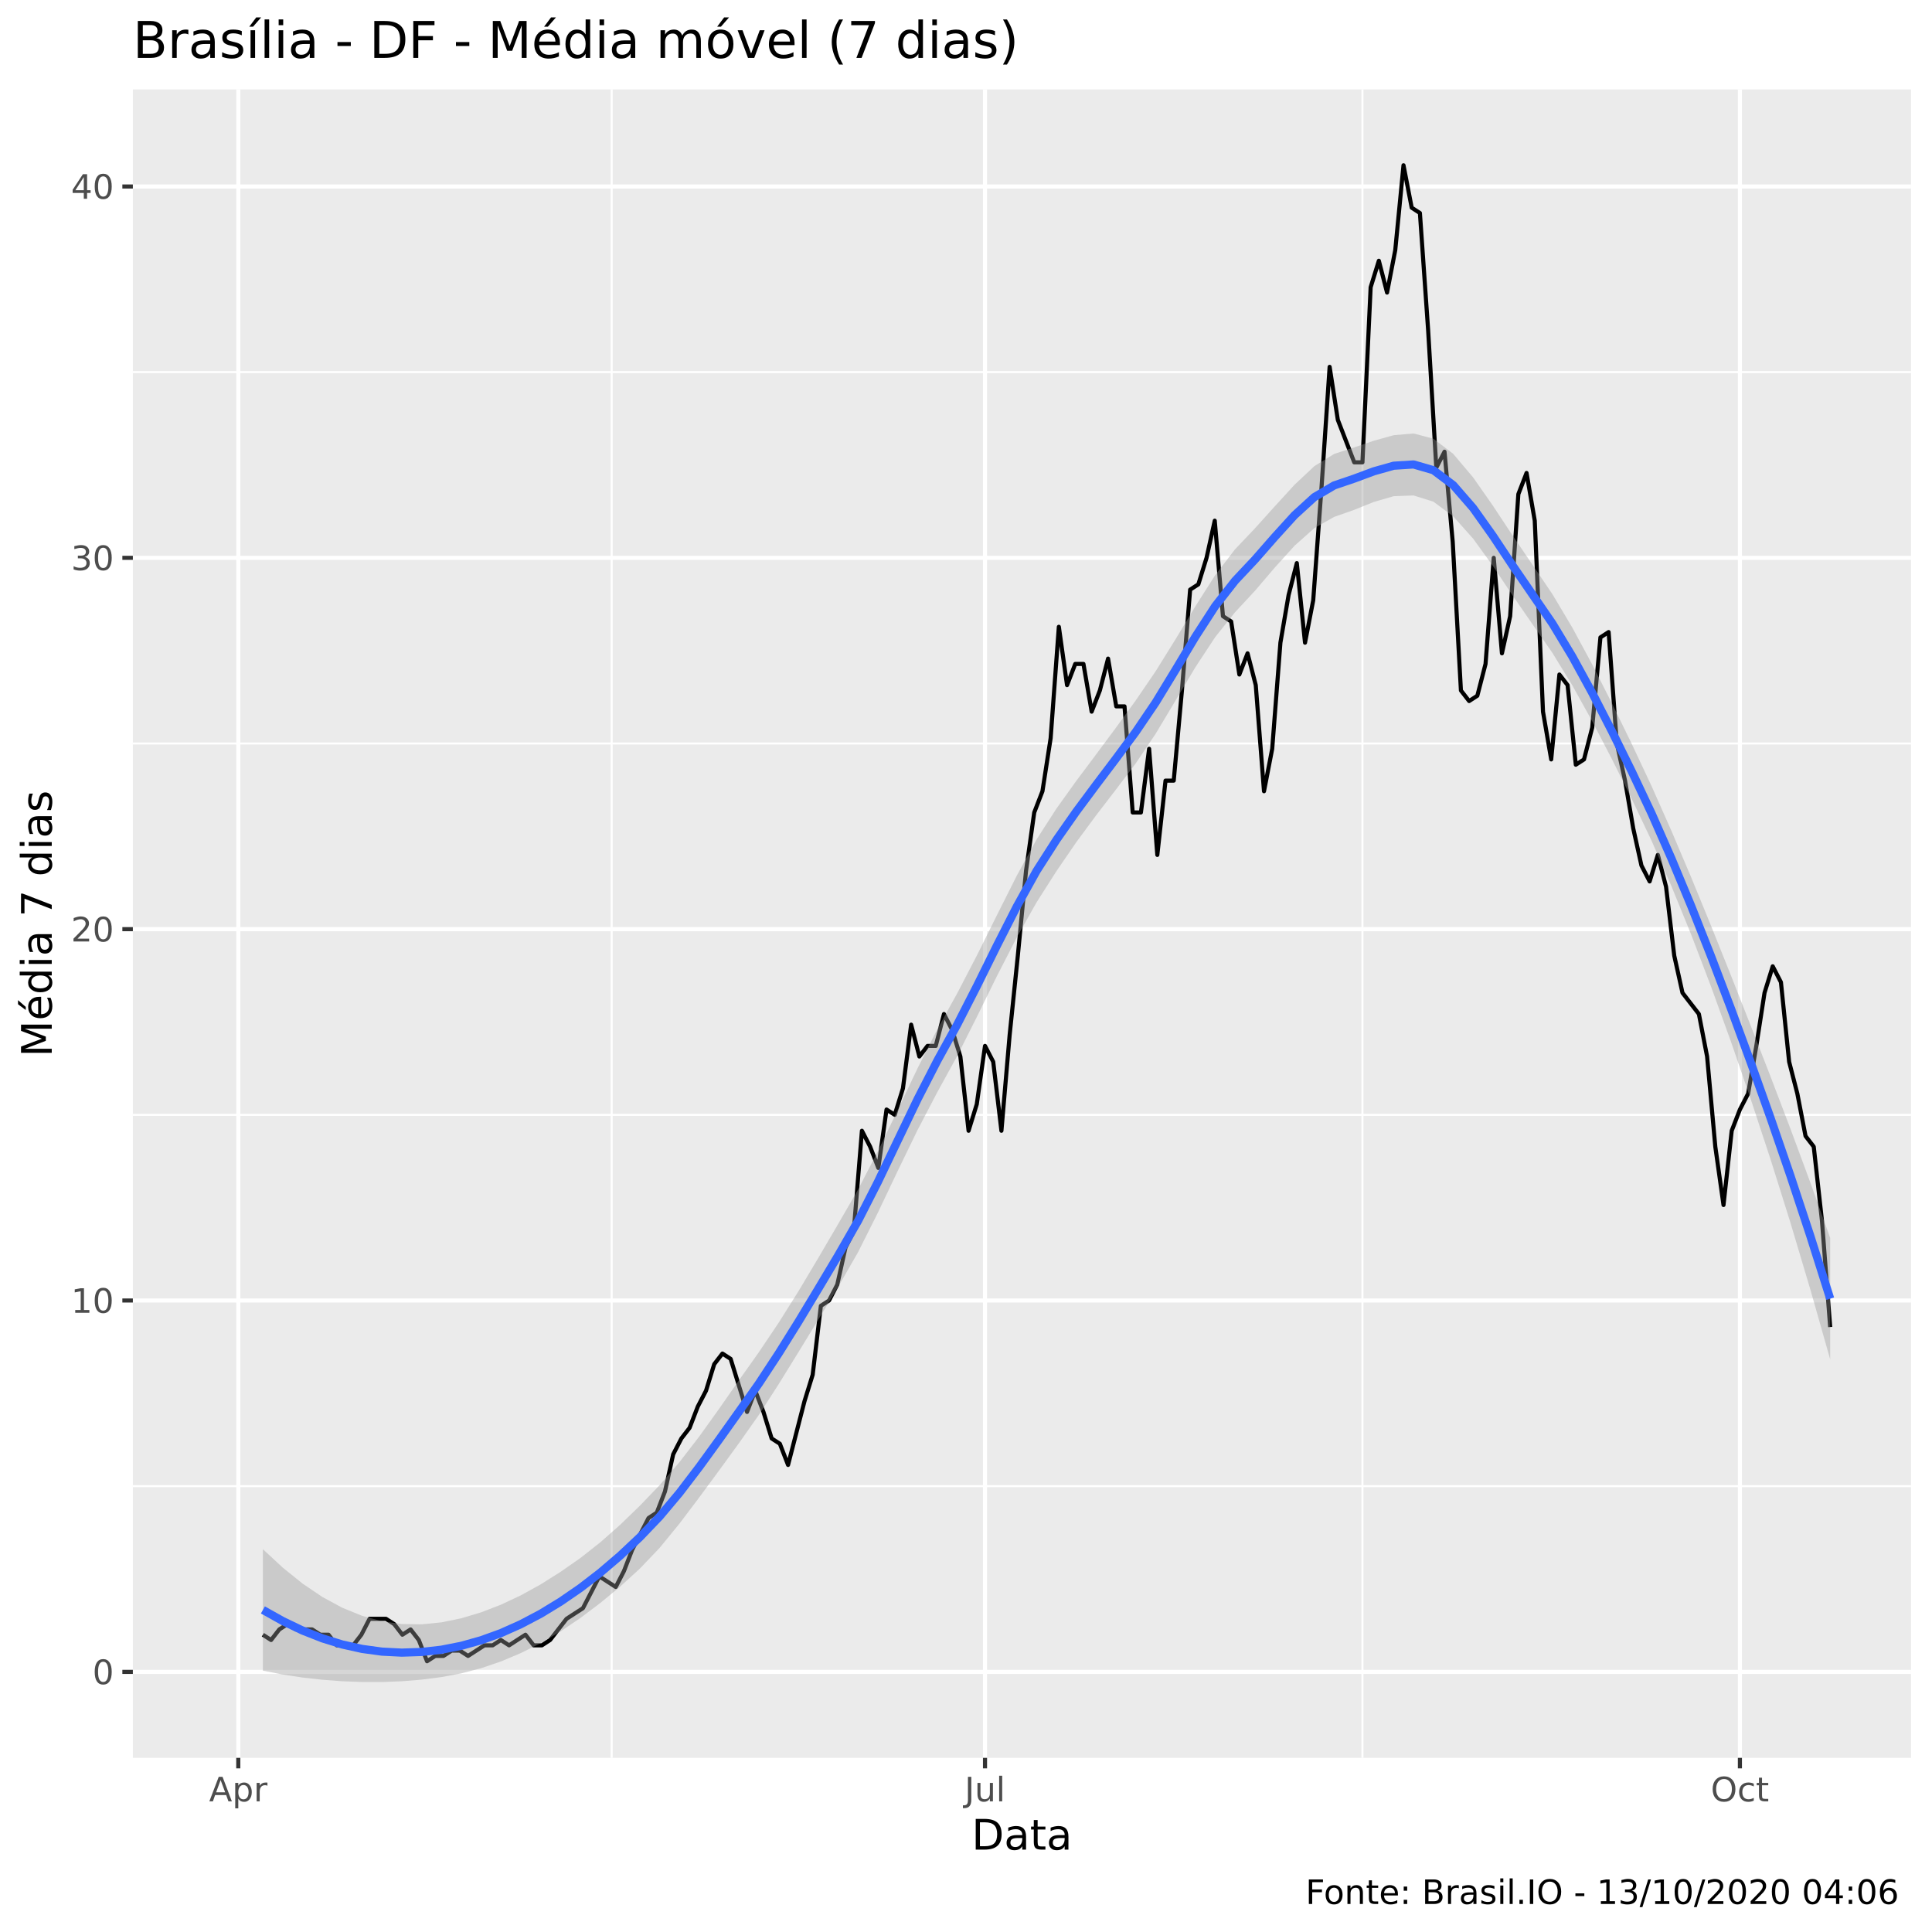
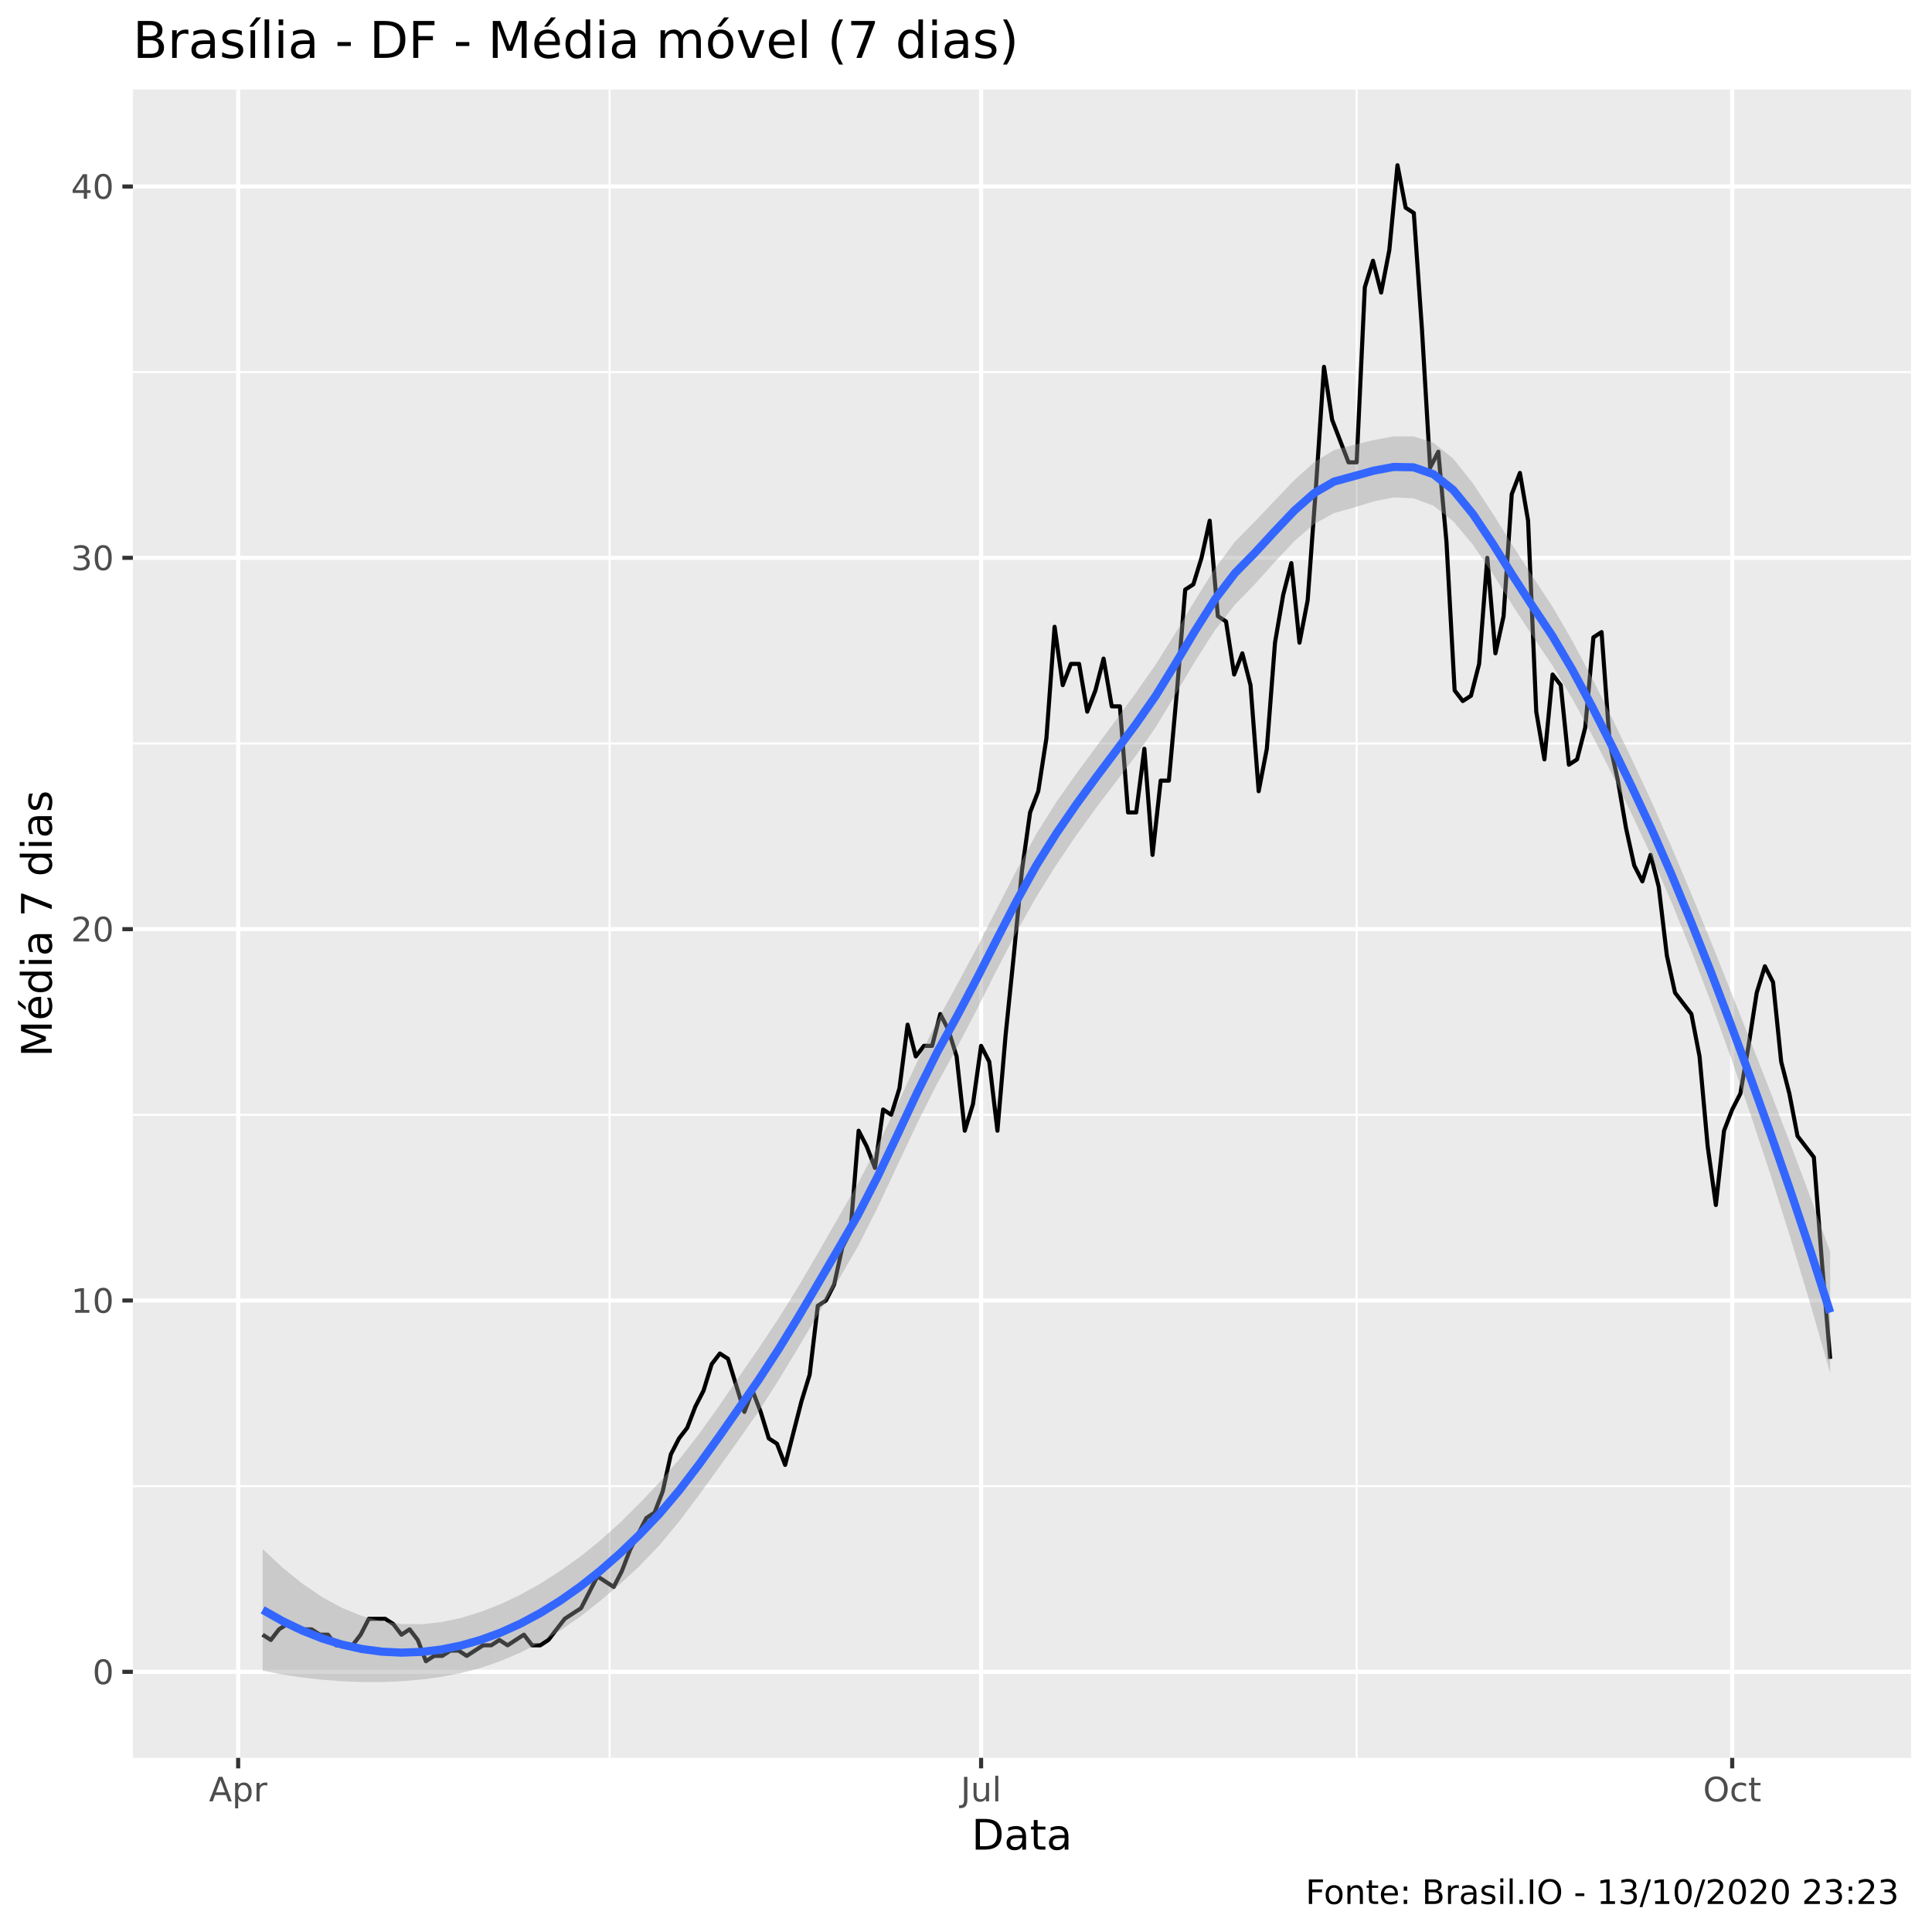
<svg xmlns="http://www.w3.org/2000/svg" viewBox="0 0 504.00 504.00">
  <defs>
    <style type="text/css">
    line, polyline, polygon, path, rect, circle {
      fill: none;
      stroke: #000000;
      stroke-linecap: round;
      stroke-linejoin: round;
      stroke-miterlimit: 10.00;
    }
  </style>
  </defs>
  <rect width="100%" height="100%" style="stroke: none; fill: #FFFFFF;" />
  <rect x="0" y="0.00" width="504.00" height="504.00" style="stroke-width: 1.07; stroke: #FFFFFF; fill: #FFFFFF;" />
  <defs>
    <clipPath id="cpMzQuNjZ8NDk4LjUyfDQ1OC41N3wyMy4zMw==">
      <rect x="34.66" y="23.33" width="463.87" height="435.24" />
    </clipPath>
  </defs>
  <rect x="34.66" y="23.33" width="463.87" height="435.24" style="stroke-width: 1.07; stroke: none; fill: #EBEBEB;" clip-path="url(#cpMzQuNjZ8NDk4LjUyfDQ1OC41N3wyMy4zMw==)" />
-   <polyline points="34.66,387.70 498.52,387.70 " style="stroke-width: 0.53; stroke: #FFFFFF; stroke-linecap: butt;" clip-path="url(#cpMzQuNjZ8NDk4LjUyfDQ1OC41N3wyMy4zMw==)" />
-   <polyline points="34.66,290.83 498.52,290.83 " style="stroke-width: 0.53; stroke: #FFFFFF; stroke-linecap: butt;" clip-path="url(#cpMzQuNjZ8NDk4LjUyfDQ1OC41N3wyMy4zMw==)" />
-   <polyline points="34.66,193.96 498.52,193.96 " style="stroke-width: 0.53; stroke: #FFFFFF; stroke-linecap: butt;" clip-path="url(#cpMzQuNjZ8NDk4LjUyfDQ1OC41N3wyMy4zMw==)" />
+   <polyline points="34.66,387.69 498.52,387.69 " style="stroke-width: 0.53; stroke: #FFFFFF; stroke-linecap: butt;" clip-path="url(#cpMzQuNjZ8NDk4LjUyfDQ1OC41N3wyMy4zMw==)" />
+   <polyline points="34.66,290.82 498.52,290.82 " style="stroke-width: 0.53; stroke: #FFFFFF; stroke-linecap: butt;" clip-path="url(#cpMzQuNjZ8NDk4LjUyfDQ1OC41N3wyMy4zMw==)" />
+   <polyline points="34.66,193.95 498.52,193.95 " style="stroke-width: 0.53; stroke: #FFFFFF; stroke-linecap: butt;" clip-path="url(#cpMzQuNjZ8NDk4LjUyfDQ1OC41N3wyMy4zMw==)" />
  <polyline points="34.66,97.08 498.52,97.08 " style="stroke-width: 0.53; stroke: #FFFFFF; stroke-linecap: butt;" clip-path="url(#cpMzQuNjZ8NDk4LjUyfDQ1OC41N3wyMy4zMw==)" />
-   <polyline points="159.56,458.57 159.56,23.33 " style="stroke-width: 0.53; stroke: #FFFFFF; stroke-linecap: butt;" clip-path="url(#cpMzQuNjZ8NDk4LjUyfDQ1OC41N3wyMy4zMw==)" />
-   <polyline points="355.42,458.57 355.42,23.33 " style="stroke-width: 0.53; stroke: #FFFFFF; stroke-linecap: butt;" clip-path="url(#cpMzQuNjZ8NDk4LjUyfDQ1OC41N3wyMy4zMw==)" />
-   <polyline points="34.66,436.14 498.52,436.14 " style="stroke-width: 1.07; stroke: #FFFFFF; stroke-linecap: butt;" clip-path="url(#cpMzQuNjZ8NDk4LjUyfDQ1OC41N3wyMy4zMw==)" />
+   <polyline points="159.03,458.57 159.03,23.33 " style="stroke-width: 0.53; stroke: #FFFFFF; stroke-linecap: butt;" clip-path="url(#cpMzQuNjZ8NDk4LjUyfDQ1OC41N3wyMy4zMw==)" />
+   <polyline points="353.91,458.57 353.91,23.33 " style="stroke-width: 0.53; stroke: #FFFFFF; stroke-linecap: butt;" clip-path="url(#cpMzQuNjZ8NDk4LjUyfDQ1OC41N3wyMy4zMw==)" />
+   <polyline points="34.66,436.13 498.52,436.13 " style="stroke-width: 1.07; stroke: #FFFFFF; stroke-linecap: butt;" clip-path="url(#cpMzQuNjZ8NDk4LjUyfDQ1OC41N3wyMy4zMw==)" />
  <polyline points="34.66,339.26 498.52,339.26 " style="stroke-width: 1.07; stroke: #FFFFFF; stroke-linecap: butt;" clip-path="url(#cpMzQuNjZ8NDk4LjUyfDQ1OC41N3wyMy4zMw==)" />
  <polyline points="34.66,242.39 498.52,242.39 " style="stroke-width: 1.07; stroke: #FFFFFF; stroke-linecap: butt;" clip-path="url(#cpMzQuNjZ8NDk4LjUyfDQ1OC41N3wyMy4zMw==)" />
  <polyline points="34.66,145.52 498.52,145.52 " style="stroke-width: 1.07; stroke: #FFFFFF; stroke-linecap: butt;" clip-path="url(#cpMzQuNjZ8NDk4LjUyfDQ1OC41N3wyMy4zMw==)" />
  <polyline points="34.66,48.65 498.52,48.65 " style="stroke-width: 1.07; stroke: #FFFFFF; stroke-linecap: butt;" clip-path="url(#cpMzQuNjZ8NDk4LjUyfDQ1OC41N3wyMy4zMw==)" />
-   <polyline points="62.16,458.57 62.16,23.33 " style="stroke-width: 1.07; stroke: #FFFFFF; stroke-linecap: butt;" clip-path="url(#cpMzQuNjZ8NDk4LjUyfDQ1OC41N3wyMy4zMw==)" />
-   <polyline points="256.96,458.57 256.96,23.33 " style="stroke-width: 1.07; stroke: #FFFFFF; stroke-linecap: butt;" clip-path="url(#cpMzQuNjZ8NDk4LjUyfDQ1OC41N3wyMy4zMw==)" />
-   <polyline points="453.89,458.57 453.89,23.33 " style="stroke-width: 1.07; stroke: #FFFFFF; stroke-linecap: butt;" clip-path="url(#cpMzQuNjZ8NDk4LjUyfDQ1OC41N3wyMy4zMw==)" />
-   <polyline points="68.58,426.45 70.72,427.83 72.86,425.07 75.01,423.68 77.15,425.07 79.29,425.07 81.43,425.07 83.57,426.45 85.71,426.45 87.85,429.22 89.99,429.22 92.13,429.22 94.27,426.45 96.41,422.30 98.55,422.30 100.69,422.30 102.83,423.68 104.97,426.45 107.11,425.07 109.25,427.83 111.40,433.37 113.54,431.98 115.68,431.98 117.82,430.60 119.96,430.60 122.10,431.98 124.24,430.60 126.38,429.22 128.52,429.22 130.66,427.83 132.80,429.22 134.94,427.83 137.08,426.45 139.22,429.22 141.36,429.22 143.50,427.83 145.64,425.07 147.79,422.30 149.93,420.91 152.07,419.53 154.21,415.38 156.35,411.23 158.49,412.61 160.63,413.99 162.77,409.84 164.91,404.31 167.05,400.16 169.19,396.00 171.33,394.62 173.47,389.08 175.61,379.40 177.75,375.25 179.89,372.48 182.03,366.94 184.18,362.79 186.32,355.87 188.46,353.10 190.60,354.49 192.74,361.41 194.88,368.33 197.02,362.79 199.16,368.33 201.30,375.25 203.44,376.63 205.58,382.16 207.72,373.86 209.86,365.56 212.00,358.64 214.14,340.65 216.28,339.26 218.42,335.11 220.57,325.43 222.71,321.27 224.85,294.98 226.99,299.13 229.13,304.67 231.27,289.44 233.41,290.83 235.55,283.91 237.69,267.30 239.83,275.61 241.97,272.84 244.11,272.84 246.25,264.53 248.39,268.69 250.53,275.61 252.67,294.98 254.81,288.06 256.96,272.84 259.10,276.99 261.24,294.98 263.38,270.07 265.52,249.31 267.66,227.17 269.80,211.95 271.94,206.41 274.08,192.57 276.22,163.51 278.36,178.73 280.50,173.20 282.64,173.20 284.78,185.65 286.92,180.12 289.06,171.81 291.20,184.27 293.35,184.27 295.49,211.95 297.63,211.95 299.77,195.34 301.91,223.02 304.05,203.64 306.19,203.64 308.33,180.12 310.47,153.82 312.61,152.44 314.75,145.52 316.89,135.83 319.03,160.74 321.17,162.13 323.31,175.96 325.45,170.43 327.59,178.73 329.74,206.41 331.88,195.34 334.02,167.66 336.16,155.21 338.30,146.90 340.44,167.66 342.58,156.59 344.72,127.53 346.86,95.70 349.00,109.54 351.14,115.07 353.28,120.61 355.42,120.61 357.56,74.94 359.70,68.02 361.84,76.32 363.98,65.25 366.13,43.11 368.27,54.18 370.41,55.57 372.55,86.01 374.69,121.99 376.83,117.84 378.97,141.37 381.11,180.12 383.25,182.88 385.39,181.50 387.53,173.20 389.67,145.52 391.81,170.43 393.95,160.74 396.09,128.91 398.23,123.38 400.37,135.83 402.52,185.65 404.66,198.11 406.80,175.96 408.94,178.73 411.08,199.49 413.22,198.11 415.36,189.80 417.50,166.28 419.64,164.89 421.78,193.96 423.92,203.64 426.06,216.10 428.20,225.79 430.34,229.94 432.48,223.02 434.62,231.32 436.76,249.31 438.91,259.00 441.05,261.77 443.19,264.53 445.33,275.61 447.47,299.13 449.61,314.35 451.75,294.98 453.89,289.44 456.03,285.29 458.17,272.84 460.31,259.00 462.45,252.08 464.59,256.23 466.73,276.99 468.87,285.29 471.01,296.36 473.15,299.13 475.30,318.51 477.44,346.18 " style="stroke-width: 1.07; stroke-linecap: butt;" clip-path="url(#cpMzQuNjZ8NDk4LjUyfDQ1OC41N3wyMy4zMw==)" />
-   <polygon points="68.58,404.14 73.76,408.94 78.93,413.11 84.11,416.61 89.29,419.41 94.46,421.52 99.64,422.93 104.81,423.66 109.99,423.74 115.16,423.22 120.34,422.16 125.51,420.61 130.69,418.61 135.86,416.18 141.04,413.32 146.21,410.06 151.39,406.45 156.56,402.38 161.74,397.81 166.92,392.80 172.09,387.41 177.27,381.40 182.44,374.70 187.62,367.47 192.79,360.05 197.97,352.74 203.14,345.04 208.32,336.80 213.49,328.12 218.67,319.27 223.84,310.32 229.02,300.31 234.19,289.56 239.37,278.67 244.55,268.44 249.72,259.10 254.90,249.13 260.07,238.73 265.25,228.43 270.42,218.97 275.60,210.93 280.77,203.71 285.95,196.79 291.12,189.83 296.30,182.69 301.47,175.11 306.65,166.78 311.82,158.19 317.00,150.05 322.18,143.30 327.35,137.86 332.53,132.11 337.70,126.46 342.88,121.60 348.05,118.41 353.23,116.73 358.40,114.97 363.58,113.53 368.75,113.08 373.93,114.44 379.10,118.40 384.28,124.53 389.45,131.92 394.63,139.76 399.81,147.36 404.98,155.00 410.16,163.71 415.33,173.28 420.51,183.48 425.68,194.07 430.86,205.10 436.03,216.76 441.21,228.95 446.38,241.56 451.56,254.49 456.73,267.62 461.91,280.92 467.09,294.51 472.26,308.48 477.44,322.94 477.44,354.62 472.26,336.37 467.09,319.03 461.91,302.52 456.73,286.79 451.56,271.76 446.38,257.43 441.21,243.89 436.03,231.19 430.86,219.36 425.68,208.43 420.51,198.05 415.33,188.10 410.16,178.78 404.98,170.32 399.81,162.89 394.63,155.39 389.45,147.64 384.28,140.50 379.10,134.70 373.93,130.87 368.75,129.25 363.58,129.44 358.40,130.94 353.23,133.02 348.05,134.84 342.88,137.76 337.70,142.37 332.53,148.09 327.35,154.16 322.18,159.72 317.00,166.21 311.82,174.09 306.65,182.77 301.47,191.42 296.30,199.11 291.12,205.96 285.95,212.69 280.77,219.71 275.60,227.25 270.42,235.38 265.25,244.55 260.07,254.62 254.90,265.14 249.72,275.44 244.55,284.85 239.37,294.78 234.19,305.45 229.02,316.33 223.84,326.66 218.67,335.68 213.49,344.22 208.32,352.69 203.14,361.07 197.97,369.10 192.79,376.45 187.62,383.56 182.44,390.59 177.27,397.44 172.09,403.78 166.92,409.20 161.74,413.93 156.56,418.20 151.39,422.09 146.21,425.60 141.04,428.64 135.86,431.24 130.69,433.42 125.51,435.18 120.34,436.53 115.16,437.50 109.99,438.17 104.81,438.59 99.64,438.79 94.46,438.78 89.29,438.59 84.11,438.20 78.93,437.62 73.76,436.83 68.58,435.82 " style="stroke-width: 0.00; stroke: none; fill: #999999; fill-opacity: 0.40;" clip-path="url(#cpMzQuNjZ8NDk4LjUyfDQ1OC41N3wyMy4zMw==)" />
-   <polyline points="68.58,404.14 73.76,408.94 78.93,413.11 84.11,416.61 89.29,419.41 94.46,421.52 99.64,422.93 104.81,423.66 109.99,423.74 115.16,423.22 120.34,422.16 125.51,420.61 130.69,418.61 135.86,416.18 141.04,413.32 146.21,410.06 151.39,406.45 156.56,402.38 161.74,397.81 166.92,392.80 172.09,387.41 177.27,381.40 182.44,374.70 187.62,367.47 192.79,360.05 197.97,352.74 203.14,345.04 208.32,336.80 213.49,328.12 218.67,319.27 223.84,310.32 229.02,300.31 234.19,289.56 239.37,278.67 244.55,268.44 249.72,259.10 254.90,249.13 260.07,238.73 265.25,228.43 270.42,218.97 275.60,210.93 280.77,203.71 285.95,196.79 291.12,189.83 296.30,182.69 301.47,175.11 306.65,166.78 311.82,158.19 317.00,150.05 322.18,143.30 327.35,137.86 332.53,132.11 337.70,126.46 342.88,121.60 348.05,118.41 353.23,116.73 358.40,114.97 363.58,113.53 368.75,113.08 373.93,114.44 379.10,118.40 384.28,124.53 389.45,131.92 394.63,139.76 399.81,147.36 404.98,155.00 410.16,163.71 415.33,173.28 420.51,183.48 425.68,194.07 430.86,205.10 436.03,216.76 441.21,228.95 446.38,241.56 451.56,254.49 456.73,267.62 461.91,280.92 467.09,294.51 472.26,308.48 477.44,322.94 " style="stroke-width: 2.13; stroke: none;" clip-path="url(#cpMzQuNjZ8NDk4LjUyfDQ1OC41N3wyMy4zMw==)" />
-   <polyline points="477.44,354.62 472.26,336.37 467.09,319.03 461.91,302.52 456.73,286.79 451.56,271.76 446.38,257.43 441.21,243.89 436.03,231.19 430.86,219.36 425.68,208.43 420.51,198.05 415.33,188.10 410.16,178.78 404.98,170.32 399.81,162.89 394.63,155.39 389.45,147.64 384.28,140.50 379.10,134.70 373.93,130.87 368.75,129.25 363.58,129.44 358.40,130.94 353.23,133.02 348.05,134.84 342.88,137.76 337.70,142.37 332.53,148.09 327.35,154.16 322.18,159.72 317.00,166.21 311.82,174.09 306.65,182.77 301.47,191.42 296.30,199.11 291.12,205.96 285.95,212.69 280.77,219.71 275.60,227.25 270.42,235.38 265.25,244.55 260.07,254.62 254.90,265.14 249.72,275.44 244.55,284.85 239.37,294.78 234.19,305.45 229.02,316.33 223.84,326.66 218.67,335.68 213.49,344.22 208.32,352.69 203.14,361.07 197.97,369.10 192.79,376.45 187.62,383.56 182.44,390.59 177.27,397.44 172.09,403.78 166.92,409.20 161.74,413.93 156.56,418.20 151.39,422.09 146.21,425.60 141.04,428.64 135.86,431.24 130.69,433.42 125.51,435.18 120.34,436.53 115.16,437.50 109.99,438.17 104.81,438.59 99.64,438.79 94.46,438.78 89.29,438.59 84.11,438.20 78.93,437.62 73.76,436.83 68.58,435.82 " style="stroke-width: 2.13; stroke: none;" clip-path="url(#cpMzQuNjZ8NDk4LjUyfDQ1OC41N3wyMy4zMw==)" />
-   <polyline points="68.58,419.98 73.76,422.88 78.93,425.36 84.11,427.40 89.29,429.00 94.46,430.15 99.64,430.86 104.81,431.12 109.99,430.95 115.16,430.36 120.34,429.34 125.51,427.89 130.69,426.02 135.86,423.71 141.04,420.98 146.21,417.83 151.39,414.27 156.56,410.29 161.74,405.87 166.92,401.00 172.09,395.59 177.27,389.42 182.44,382.65 187.62,375.51 192.79,368.25 197.97,360.92 203.14,353.05 208.32,344.75 213.49,336.17 218.67,327.48 223.84,318.49 229.02,308.32 234.19,297.51 239.37,286.73 244.55,276.64 249.72,267.27 254.90,257.13 260.07,246.67 265.25,236.49 270.42,227.18 275.60,219.09 280.77,211.71 285.95,204.74 291.12,197.90 296.30,190.90 301.47,183.27 306.65,174.77 311.82,166.14 317.00,158.13 322.18,151.51 327.35,146.01 332.53,140.10 337.70,134.41 342.88,129.68 348.05,126.63 353.23,124.87 358.40,122.95 363.58,121.49 368.75,121.16 373.93,122.66 379.10,126.55 384.28,132.51 389.45,139.78 394.63,147.58 399.81,155.13 404.98,162.66 410.16,171.25 415.33,180.69 420.51,190.77 425.68,201.25 430.86,212.23 436.03,223.97 441.21,236.42 446.38,249.50 451.56,263.12 456.73,277.20 461.91,291.72 467.09,306.77 472.26,322.42 477.44,338.78 " style="stroke-width: 2.13; stroke: #3366FF; stroke-linecap: butt;" clip-path="url(#cpMzQuNjZ8NDk4LjUyfDQ1OC41N3wyMy4zMw==)" />
+   <polyline points="62.13,458.57 62.13,23.33 " style="stroke-width: 1.07; stroke: #FFFFFF; stroke-linecap: butt;" clip-path="url(#cpMzQuNjZ8NDk4LjUyfDQ1OC41N3wyMy4zMw==)" />
+   <polyline points="255.94,458.57 255.94,23.33 " style="stroke-width: 1.07; stroke: #FFFFFF; stroke-linecap: butt;" clip-path="url(#cpMzQuNjZ8NDk4LjUyfDQ1OC41N3wyMy4zMw==)" />
+   <polyline points="451.88,458.57 451.88,23.33 " style="stroke-width: 1.07; stroke: #FFFFFF; stroke-linecap: butt;" clip-path="url(#cpMzQuNjZ8NDk4LjUyfDQ1OC41N3wyMy4zMw==)" />
+   <polyline points="68.52,426.44 70.65,427.82 72.78,425.05 74.91,423.67 77.04,425.05 79.17,425.05 81.30,425.05 83.43,426.44 85.56,426.44 87.69,429.21 89.82,429.21 91.95,429.21 94.08,426.44 96.21,422.29 98.34,422.29 100.47,422.29 102.60,423.67 104.73,426.44 106.85,425.05 108.98,427.82 111.11,433.36 113.24,431.97 115.37,431.97 117.50,430.59 119.63,430.59 121.76,431.97 123.89,430.59 126.02,429.21 128.15,429.21 130.28,427.82 132.41,429.21 134.54,427.82 136.67,426.44 138.80,429.21 140.93,429.21 143.06,427.82 145.19,425.05 147.32,422.29 149.45,420.90 151.58,419.52 153.71,415.37 155.84,411.22 157.97,412.60 160.10,413.98 162.23,409.83 164.36,404.30 166.49,400.15 168.62,395.99 170.75,394.61 172.88,389.07 175.01,379.39 177.14,375.24 179.27,372.47 181.40,366.93 183.53,362.78 185.66,355.86 187.79,353.09 189.92,354.48 192.05,361.40 194.18,368.32 196.31,362.78 198.44,368.32 200.56,375.24 202.69,376.62 204.82,382.15 206.95,373.85 209.08,365.55 211.21,358.63 213.34,340.64 215.47,339.26 217.60,335.10 219.73,325.42 221.86,321.27 223.99,294.97 226.12,299.12 228.25,304.66 230.38,289.44 232.51,290.82 234.64,283.90 236.77,267.30 238.90,275.60 241.03,272.83 243.16,272.83 245.29,264.53 247.42,268.68 249.55,275.60 251.68,294.97 253.81,288.05 255.94,272.83 258.07,276.98 260.20,294.97 262.33,270.06 264.46,249.31 266.59,227.16 268.72,211.94 270.85,206.41 272.98,192.57 275.11,163.51 277.24,178.73 279.37,173.19 281.50,173.19 283.63,185.65 285.76,180.11 287.89,171.81 290.02,184.26 292.15,184.26 294.28,211.94 296.40,211.94 298.53,195.33 300.66,223.01 302.79,203.64 304.92,203.64 307.05,180.11 309.18,153.82 311.31,152.44 313.44,145.52 315.57,135.83 317.70,160.74 319.83,162.12 321.96,175.96 324.09,170.43 326.22,178.73 328.35,206.41 330.48,195.33 332.61,167.66 334.74,155.20 336.87,146.90 339.00,167.66 341.13,156.59 343.26,127.53 345.39,95.70 347.52,109.54 349.65,115.07 351.78,120.61 353.91,120.61 356.04,74.94 358.17,68.02 360.30,76.32 362.43,65.25 364.56,43.11 366.69,54.18 368.82,55.57 370.95,86.01 373.08,121.99 375.21,117.84 377.34,141.36 379.47,180.11 381.60,182.88 383.73,181.50 385.86,173.19 387.99,145.52 390.11,170.43 392.24,160.74 394.37,128.91 396.50,123.37 398.63,135.83 400.76,185.65 402.89,198.10 405.02,175.96 407.15,178.73 409.28,199.49 411.41,198.10 413.54,189.80 415.67,166.27 417.80,164.89 419.93,193.95 422.06,203.64 424.19,216.09 426.32,225.78 428.45,229.93 430.58,223.01 432.71,231.32 434.84,249.31 436.97,258.99 439.10,261.76 441.23,264.53 443.36,275.60 445.49,299.12 447.62,314.35 449.75,294.97 451.88,289.44 454.01,285.29 456.14,272.83 458.27,258.99 460.40,252.07 462.53,256.22 464.66,276.98 466.79,285.29 468.92,296.36 471.05,299.12 473.18,301.89 475.31,329.57 477.44,354.48 " style="stroke-width: 1.07; stroke-linecap: butt;" clip-path="url(#cpMzQuNjZ8NDk4LjUyfDQ1OC41N3wyMy4zMw==)" />
+   <polygon points="68.52,404.11 73.70,408.94 78.87,413.12 84.05,416.63 89.22,419.44 94.40,421.55 99.58,422.94 104.75,423.65 109.93,423.71 115.10,423.17 120.28,422.07 125.46,420.48 130.63,418.45 135.81,415.99 140.99,413.09 146.16,409.78 151.34,406.09 156.51,401.94 161.69,397.28 166.87,392.14 172.04,386.67 177.22,380.68 182.39,374.04 187.57,366.79 192.75,359.22 197.92,351.73 203.10,343.94 208.28,335.60 213.45,326.77 218.63,317.72 223.80,308.75 228.98,298.82 234.16,287.99 239.33,276.86 244.51,266.25 249.68,256.85 254.86,247.18 260.04,237.10 265.21,226.99 270.39,217.48 275.57,209.22 280.74,201.87 285.92,194.87 291.09,187.89 296.27,180.78 301.45,173.39 306.62,165.15 311.80,156.52 316.97,148.26 322.15,141.32 327.33,136.07 332.50,130.63 337.68,125.23 342.86,120.54 348.03,117.41 353.21,116.04 358.38,114.78 363.56,113.85 368.74,113.83 373.91,115.47 379.09,119.63 384.26,126.13 389.44,133.99 394.62,142.33 399.79,150.36 404.97,158.22 410.15,167.13 415.32,176.90 420.50,187.27 425.67,198.01 430.85,209.14 436.03,220.89 441.20,233.14 446.38,245.78 451.55,258.70 456.73,271.78 461.91,285.00 467.08,298.46 472.26,312.27 477.44,326.54 477.44,358.25 472.26,340.17 467.08,322.97 461.91,306.58 456.73,290.93 451.55,275.95 446.38,261.63 441.20,248.07 436.03,235.32 430.85,223.42 425.67,212.40 420.50,201.87 415.32,191.74 410.15,182.24 404.97,173.57 399.79,165.93 394.62,157.98 389.44,149.74 384.26,142.14 379.09,135.97 373.91,131.91 368.74,129.99 363.56,129.77 358.38,130.79 353.21,132.38 348.03,133.84 342.86,136.67 337.68,141.14 332.50,146.66 327.33,152.43 322.15,157.74 316.97,164.37 311.80,172.43 306.62,181.20 301.45,189.77 296.27,197.19 291.09,203.98 285.92,210.78 280.74,217.94 275.57,225.62 270.39,233.88 265.21,243.07 260.04,253.00 254.86,263.28 249.68,273.25 244.51,282.63 239.33,292.91 234.16,303.89 228.98,314.93 223.80,325.17 218.63,334.08 213.45,342.80 208.28,351.50 203.10,360.07 197.92,368.16 192.75,375.56 187.57,382.81 182.39,389.95 177.22,396.84 172.04,403.11 166.87,408.48 161.69,413.28 156.51,417.69 151.34,421.74 146.16,425.35 140.99,428.44 135.81,431.09 130.63,433.30 125.46,435.09 120.28,436.45 115.10,437.45 109.93,438.14 104.75,438.58 99.58,438.79 94.40,438.79 89.22,438.59 84.05,438.20 78.87,437.62 73.70,436.84 68.52,435.82 " style="stroke-width: 0.00; stroke: none; fill: #999999; fill-opacity: 0.40;" clip-path="url(#cpMzQuNjZ8NDk4LjUyfDQ1OC41N3wyMy4zMw==)" />
+   <polyline points="68.52,404.11 73.70,408.94 78.87,413.12 84.05,416.63 89.22,419.44 94.40,421.55 99.58,422.94 104.75,423.65 109.93,423.71 115.10,423.17 120.28,422.07 125.46,420.48 130.63,418.45 135.81,415.99 140.99,413.09 146.16,409.78 151.34,406.09 156.51,401.94 161.69,397.28 166.87,392.14 172.04,386.67 177.22,380.68 182.39,374.04 187.57,366.79 192.75,359.22 197.92,351.73 203.10,343.94 208.28,335.60 213.45,326.77 218.63,317.72 223.80,308.75 228.98,298.82 234.16,287.99 239.33,276.86 244.51,266.25 249.68,256.85 254.86,247.18 260.04,237.10 265.21,226.99 270.39,217.48 275.57,209.22 280.74,201.87 285.92,194.87 291.09,187.89 296.27,180.78 301.45,173.39 306.62,165.15 311.80,156.52 316.97,148.26 322.15,141.32 327.33,136.07 332.50,130.63 337.68,125.23 342.86,120.54 348.03,117.41 353.21,116.04 358.38,114.78 363.56,113.85 368.74,113.83 373.91,115.47 379.09,119.63 384.26,126.13 389.44,133.99 394.62,142.33 399.79,150.36 404.97,158.22 410.15,167.13 415.32,176.90 420.50,187.27 425.67,198.01 430.85,209.14 436.03,220.89 441.20,233.14 446.38,245.78 451.55,258.70 456.73,271.78 461.91,285.00 467.08,298.46 472.26,312.27 477.44,326.54 " style="stroke-width: 2.13; stroke: none;" clip-path="url(#cpMzQuNjZ8NDk4LjUyfDQ1OC41N3wyMy4zMw==)" />
+   <polyline points="477.44,358.25 472.26,340.17 467.08,322.97 461.91,306.58 456.73,290.93 451.55,275.95 446.38,261.63 441.20,248.07 436.03,235.32 430.85,223.42 425.67,212.40 420.50,201.87 415.32,191.74 410.15,182.24 404.97,173.57 399.79,165.93 394.62,157.98 389.44,149.74 384.26,142.14 379.09,135.97 373.91,131.91 368.74,129.99 363.56,129.77 358.38,130.79 353.21,132.38 348.03,133.84 342.86,136.67 337.68,141.14 332.50,146.66 327.33,152.43 322.15,157.74 316.97,164.37 311.80,172.43 306.62,181.20 301.45,189.77 296.27,197.19 291.09,203.98 285.92,210.78 280.74,217.94 275.57,225.62 270.39,233.88 265.21,243.07 260.04,253.00 254.86,263.28 249.68,273.25 244.51,282.63 239.33,292.91 234.16,303.89 228.98,314.93 223.80,325.17 218.63,334.08 213.45,342.80 208.28,351.50 203.10,360.07 197.92,368.16 192.75,375.56 187.57,382.81 182.39,389.95 177.22,396.84 172.04,403.11 166.87,408.48 161.69,413.28 156.51,417.69 151.34,421.74 146.16,425.35 140.99,428.44 135.81,431.09 130.63,433.30 125.46,435.09 120.28,436.45 115.10,437.45 109.93,438.14 104.75,438.58 99.58,438.79 94.40,438.79 89.22,438.59 84.05,438.20 78.87,437.62 73.70,436.84 68.52,435.82 " style="stroke-width: 2.13; stroke: none;" clip-path="url(#cpMzQuNjZ8NDk4LjUyfDQ1OC41N3wyMy4zMw==)" />
+   <polyline points="68.52,419.97 73.70,422.89 78.87,425.37 84.05,427.42 89.22,429.02 94.40,430.17 99.58,430.87 104.75,431.12 109.93,430.93 115.10,430.31 120.28,429.26 125.46,427.78 130.63,425.88 135.81,423.54 140.99,420.76 146.16,417.56 151.34,413.91 156.51,409.82 161.69,405.28 166.87,400.31 172.04,394.89 177.22,388.76 182.39,381.99 187.57,374.80 192.75,367.39 197.92,359.94 203.10,352.00 208.28,343.55 213.45,334.78 218.63,325.90 223.80,316.96 228.98,306.87 234.16,295.94 239.33,284.88 244.51,274.44 249.68,265.05 254.86,255.23 260.04,245.05 265.21,235.03 270.39,225.68 275.57,217.42 280.74,209.90 285.92,202.82 291.09,195.93 296.27,188.98 301.45,181.58 306.62,173.17 311.80,164.47 316.97,156.31 322.15,149.53 327.33,144.25 332.50,138.64 337.68,133.19 342.86,128.61 348.03,125.62 353.21,124.21 358.38,122.78 363.56,121.81 368.74,121.91 373.91,123.69 379.09,127.80 384.26,134.13 389.44,141.87 394.62,150.15 399.79,158.14 404.97,165.90 410.15,174.68 415.32,184.32 420.50,194.57 425.67,205.21 430.85,216.28 436.03,228.11 441.20,240.61 446.38,253.70 451.55,267.32 456.73,281.36 461.91,295.79 467.08,310.71 472.26,326.22 477.44,342.39 " style="stroke-width: 2.13; stroke: #3366FF; stroke-linecap: butt;" clip-path="url(#cpMzQuNjZ8NDk4LjUyfDQ1OC41N3wyMy4zMw==)" />
  <defs>
    <clipPath id="cpMC4wMHw1MDQuMDB8NTA0LjAwfDAuMDA=">
      <rect x="0.00" y="0.00" width="504.00" height="504.00" />
    </clipPath>
  </defs>
  <g clip-path="url(#cpMC4wMHw1MDQuMDB8NTA0LjAwfDAuMDA=)">
-     <text x="24.13" y="439.34" style="font-size: 8.80px; fill: #4D4D4D; font-family: DejaVu Sans;" textLength="5.60px" lengthAdjust="spacingAndGlyphs">0</text>
+     <text x="24.13" y="439.33" style="font-size: 8.80px; fill: #4D4D4D; font-family: DejaVu Sans;" textLength="5.60px" lengthAdjust="spacingAndGlyphs">0</text>
  </g>
  <g clip-path="url(#cpMC4wMHw1MDQuMDB8NTA0LjAwfDAuMDA=)">
-     <text x="18.53" y="342.47" style="font-size: 8.80px; fill: #4D4D4D; font-family: DejaVu Sans;" textLength="11.20px" lengthAdjust="spacingAndGlyphs">10</text>
+     <text x="18.53" y="342.46" style="font-size: 8.80px; fill: #4D4D4D; font-family: DejaVu Sans;" textLength="11.20px" lengthAdjust="spacingAndGlyphs">10</text>
  </g>
  <g clip-path="url(#cpMC4wMHw1MDQuMDB8NTA0LjAwfDAuMDA=)">
-     <text x="18.53" y="245.60" style="font-size: 8.80px; fill: #4D4D4D; font-family: DejaVu Sans;" textLength="11.20px" lengthAdjust="spacingAndGlyphs">20</text>
+     <text x="18.53" y="245.59" style="font-size: 8.80px; fill: #4D4D4D; font-family: DejaVu Sans;" textLength="11.20px" lengthAdjust="spacingAndGlyphs">20</text>
  </g>
  <g clip-path="url(#cpMC4wMHw1MDQuMDB8NTA0LjAwfDAuMDA=)">
-     <text x="18.53" y="148.73" style="font-size: 8.80px; fill: #4D4D4D; font-family: DejaVu Sans;" textLength="11.20px" lengthAdjust="spacingAndGlyphs">30</text>
+     <text x="18.53" y="148.72" style="font-size: 8.80px; fill: #4D4D4D; font-family: DejaVu Sans;" textLength="11.20px" lengthAdjust="spacingAndGlyphs">30</text>
  </g>
  <g clip-path="url(#cpMC4wMHw1MDQuMDB8NTA0LjAwfDAuMDA=)">
    <text x="18.53" y="51.85" style="font-size: 8.80px; fill: #4D4D4D; font-family: DejaVu Sans;" textLength="11.20px" lengthAdjust="spacingAndGlyphs">40</text>
  </g>
-   <polyline points="31.92,436.14 34.66,436.14 " style="stroke-width: 1.07; stroke: #333333; stroke-linecap: butt;" clip-path="url(#cpMC4wMHw1MDQuMDB8NTA0LjAwfDAuMDA=)" />
+   <polyline points="31.92,436.13 34.66,436.13 " style="stroke-width: 1.07; stroke: #333333; stroke-linecap: butt;" clip-path="url(#cpMC4wMHw1MDQuMDB8NTA0LjAwfDAuMDA=)" />
  <polyline points="31.92,339.26 34.66,339.26 " style="stroke-width: 1.07; stroke: #333333; stroke-linecap: butt;" clip-path="url(#cpMC4wMHw1MDQuMDB8NTA0LjAwfDAuMDA=)" />
  <polyline points="31.92,242.39 34.66,242.39 " style="stroke-width: 1.07; stroke: #333333; stroke-linecap: butt;" clip-path="url(#cpMC4wMHw1MDQuMDB8NTA0LjAwfDAuMDA=)" />
  <polyline points="31.92,145.52 34.66,145.52 " style="stroke-width: 1.07; stroke: #333333; stroke-linecap: butt;" clip-path="url(#cpMC4wMHw1MDQuMDB8NTA0LjAwfDAuMDA=)" />
  <polyline points="31.92,48.65 34.66,48.65 " style="stroke-width: 1.07; stroke: #333333; stroke-linecap: butt;" clip-path="url(#cpMC4wMHw1MDQuMDB8NTA0LjAwfDAuMDA=)" />
-   <polyline points="62.16,461.31 62.16,458.57 " style="stroke-width: 1.07; stroke: #333333; stroke-linecap: butt;" clip-path="url(#cpMC4wMHw1MDQuMDB8NTA0LjAwfDAuMDA=)" />
-   <polyline points="256.96,461.31 256.96,458.57 " style="stroke-width: 1.07; stroke: #333333; stroke-linecap: butt;" clip-path="url(#cpMC4wMHw1MDQuMDB8NTA0LjAwfDAuMDA=)" />
-   <polyline points="453.89,461.31 453.89,458.57 " style="stroke-width: 1.07; stroke: #333333; stroke-linecap: butt;" clip-path="url(#cpMC4wMHw1MDQuMDB8NTA0LjAwfDAuMDA=)" />
+   <polyline points="62.13,461.31 62.13,458.57 " style="stroke-width: 1.07; stroke: #333333; stroke-linecap: butt;" clip-path="url(#cpMC4wMHw1MDQuMDB8NTA0LjAwfDAuMDA=)" />
+   <polyline points="255.94,461.31 255.94,458.57 " style="stroke-width: 1.07; stroke: #333333; stroke-linecap: butt;" clip-path="url(#cpMC4wMHw1MDQuMDB8NTA0LjAwfDAuMDA=)" />
+   <polyline points="451.88,461.31 451.88,458.57 " style="stroke-width: 1.07; stroke: #333333; stroke-linecap: butt;" clip-path="url(#cpMC4wMHw1MDQuMDB8NTA0LjAwfDAuMDA=)" />
  <g clip-path="url(#cpMC4wMHw1MDQuMDB8NTA0LjAwfDAuMDA=)">
-     <text x="54.55" y="469.92" style="font-size: 8.80px; fill: #4D4D4D; font-family: DejaVu Sans;" textLength="15.22px" lengthAdjust="spacingAndGlyphs">Apr</text>
+     <text x="54.52" y="469.92" style="font-size: 8.80px; fill: #4D4D4D; font-family: DejaVu Sans;" textLength="15.22px" lengthAdjust="spacingAndGlyphs">Apr</text>
  </g>
  <g clip-path="url(#cpMC4wMHw1MDQuMDB8NTA0LjAwfDAuMDA=)">
-     <text x="251.65" y="469.92" style="font-size: 8.80px; fill: #4D4D4D; font-family: DejaVu Sans;" textLength="10.62px" lengthAdjust="spacingAndGlyphs">Jul</text>
+     <text x="250.63" y="469.92" style="font-size: 8.80px; fill: #4D4D4D; font-family: DejaVu Sans;" textLength="10.62px" lengthAdjust="spacingAndGlyphs">Jul</text>
  </g>
  <g clip-path="url(#cpMC4wMHw1MDQuMDB8NTA0LjAwfDAuMDA=)">
-     <text x="446.28" y="469.92" style="font-size: 8.80px; fill: #4D4D4D; font-family: DejaVu Sans;" textLength="15.22px" lengthAdjust="spacingAndGlyphs">Oct</text>
+     <text x="444.27" y="469.92" style="font-size: 8.80px; fill: #4D4D4D; font-family: DejaVu Sans;" textLength="15.22px" lengthAdjust="spacingAndGlyphs">Oct</text>
  </g>
  <g clip-path="url(#cpMC4wMHw1MDQuMDB8NTA0LjAwfDAuMDA=)">
    <text x="253.46" y="482.51" style="font-size: 11.00px; font-family: DejaVu Sans;" textLength="26.26px" lengthAdjust="spacingAndGlyphs">Data</text>
  </g>
  <g clip-path="url(#cpMC4wMHw1MDQuMDB8NTA0LjAwfDAuMDA=)">
    <text transform="translate(13.50,275.72) rotate(-90)" style="font-size: 11.00px; font-family: DejaVu Sans;" textLength="69.54px" lengthAdjust="spacingAndGlyphs">Média 7 dias</text>
  </g>
  <g clip-path="url(#cpMC4wMHw1MDQuMDB8NTA0LjAwfDAuMDA=)">
    <text x="34.66" y="15.10" style="font-size: 13.20px; font-family: DejaVu Sans;" textLength="231.08px" lengthAdjust="spacingAndGlyphs">Brasília - DF - Média móvel (7 dias)</text>
  </g>
  <g clip-path="url(#cpMC4wMHw1MDQuMDB8NTA0LjAwfDAuMDA=)">
-     <text x="340.58" y="496.69" style="font-size: 8.80px; font-family: DejaVu Sans;" textLength="157.94px" lengthAdjust="spacingAndGlyphs">Fonte: Brasil.IO -  13/10/2020 04:06</text>
+     <text x="340.58" y="496.69" style="font-size: 8.80px; font-family: DejaVu Sans;" textLength="157.94px" lengthAdjust="spacingAndGlyphs">Fonte: Brasil.IO -  13/10/2020 23:23</text>
  </g>
</svg>
